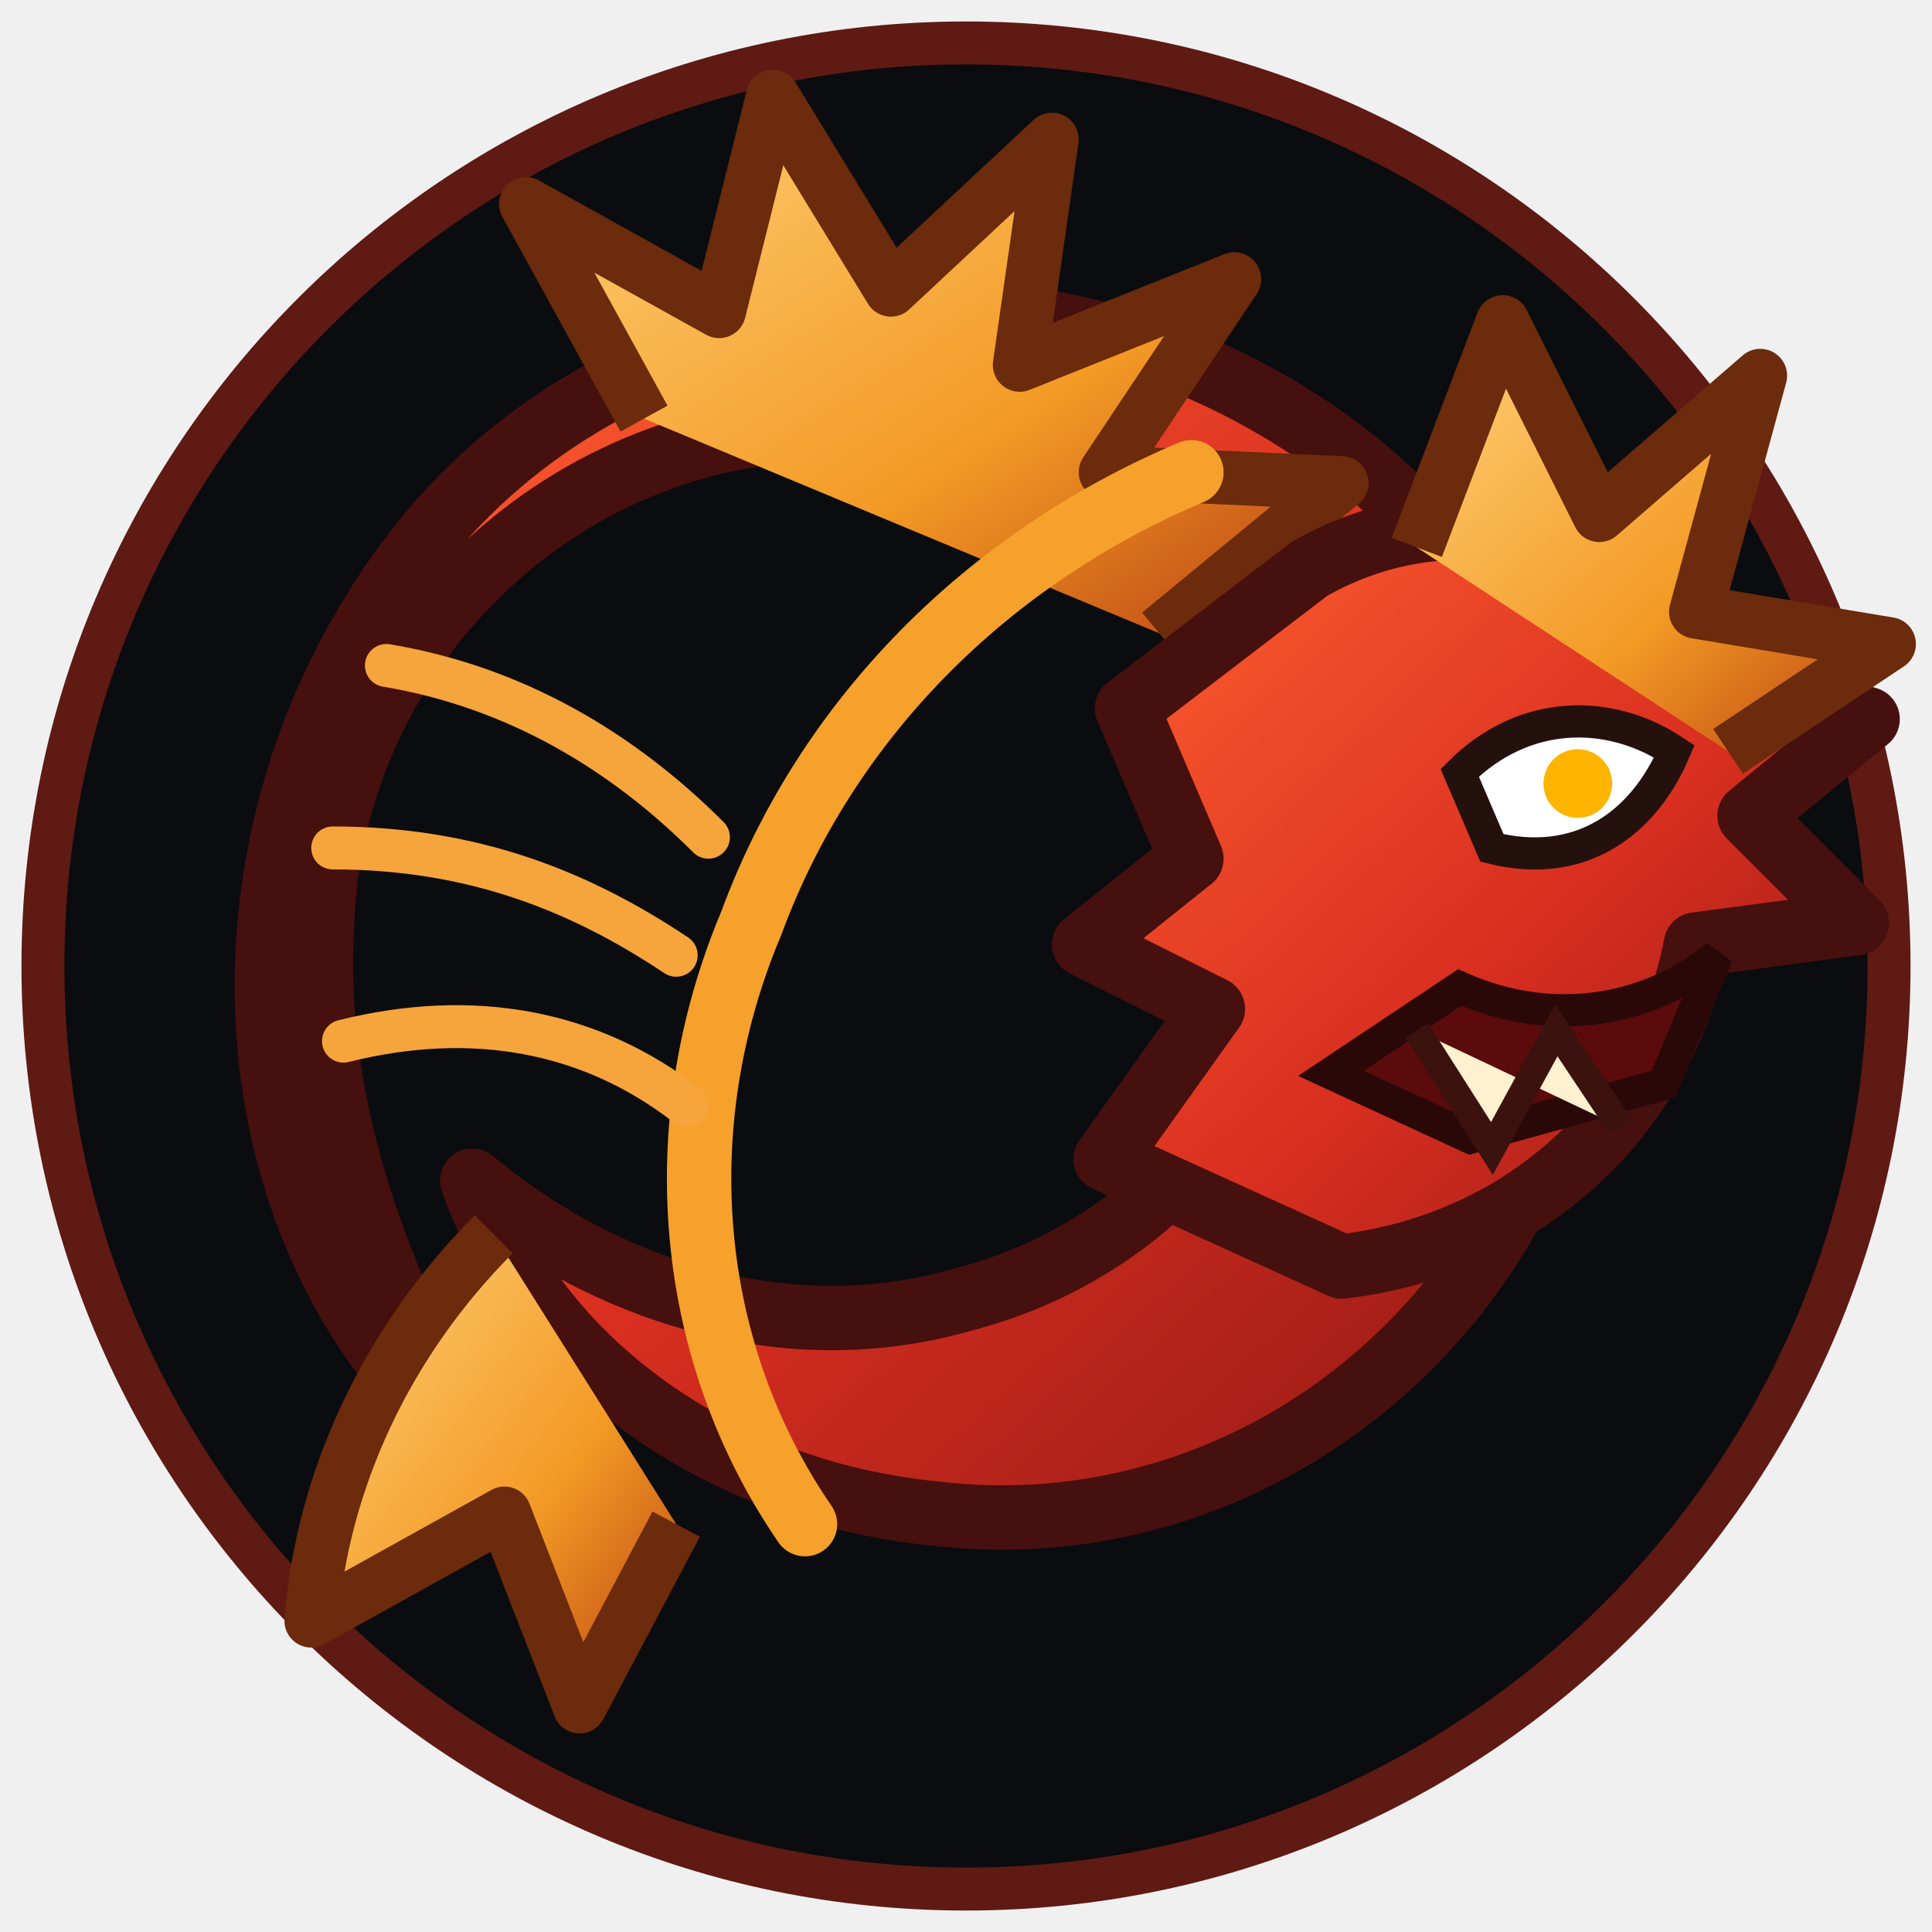
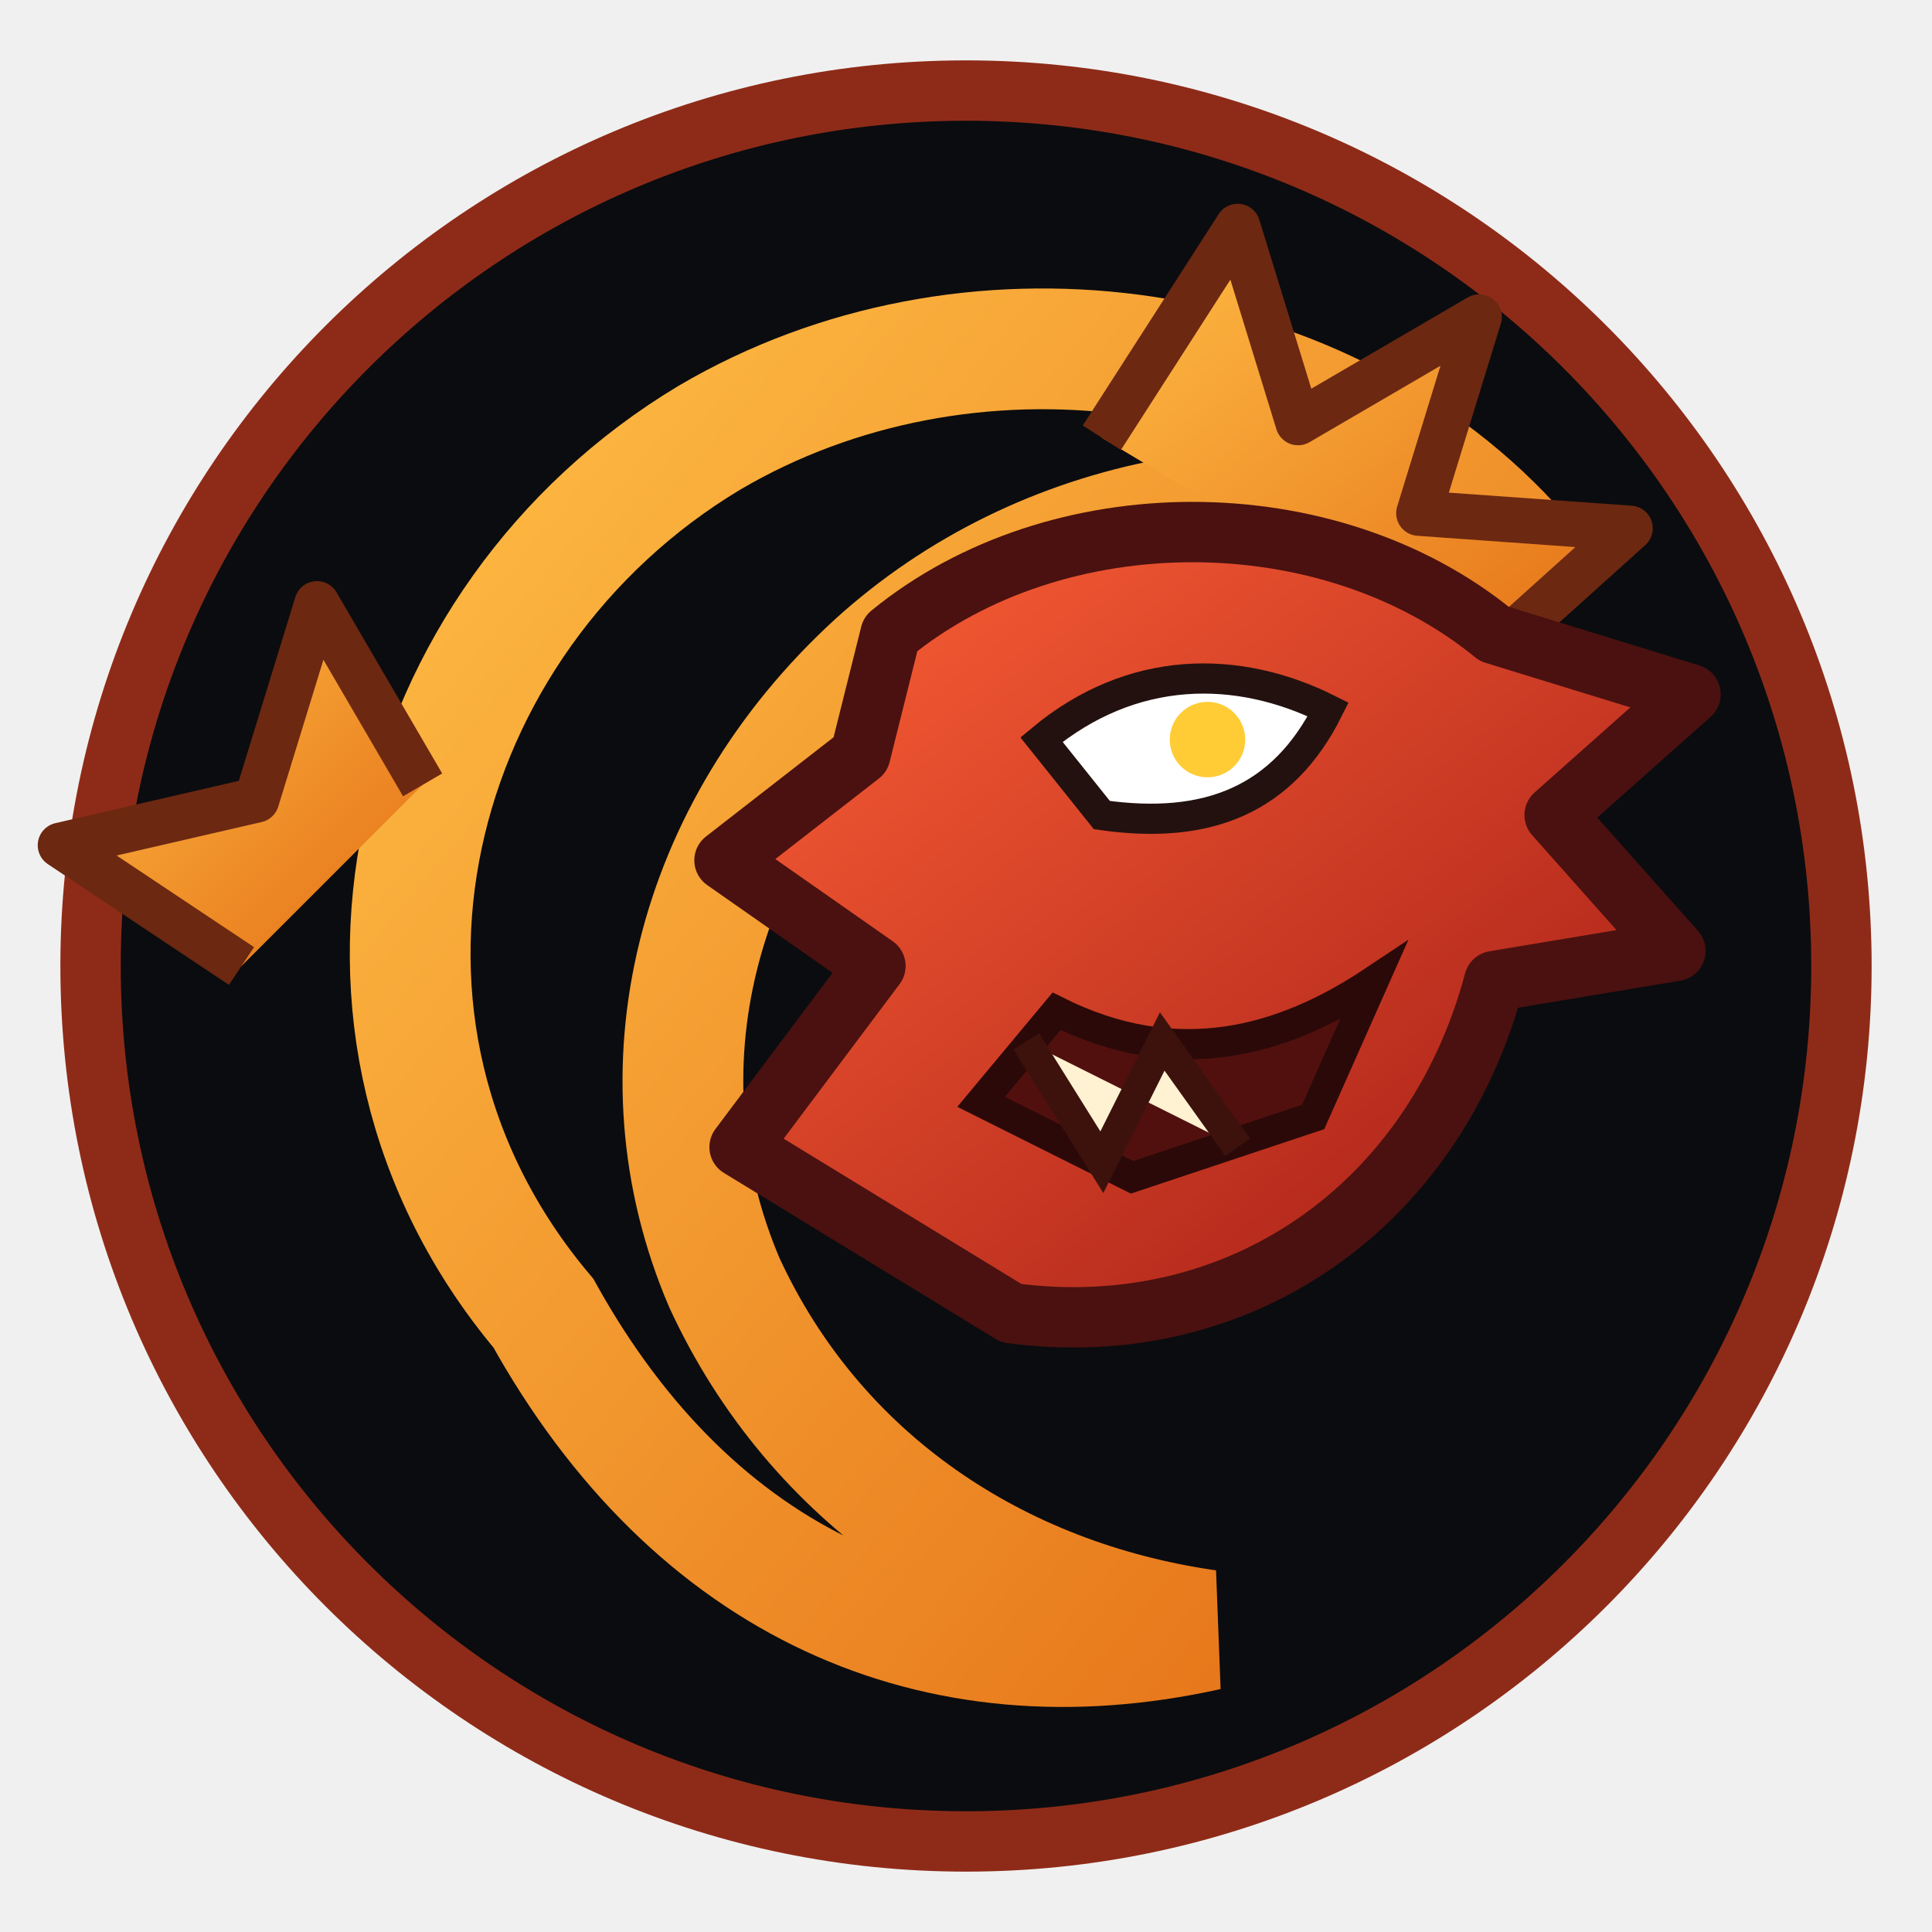
- <svg xmlns="http://www.w3.org/2000/svg" viewBox="0 0 180 180" role="img" aria-label="SerpentGame red dragon">
+ <svg xmlns="http://www.w3.org/2000/svg" viewBox="0 0 128 128" role="img" aria-label="SerpentGame">
  <defs>
-     <linearGradient id="r" x1="0" y1="0" x2="1" y2="1">
-       <stop offset="0" stop-color="#ff6030" />
-       <stop offset=".55" stop-color="#d92f20" />
-       <stop offset="1" stop-color="#8e1714" />
+     <linearGradient id="gold" x1="0" y1="0" x2="1" y2="1">
+       <stop offset="0" stop-color="#ffbd45" />
+       <stop offset="1" stop-color="#e46f16" />
    </linearGradient>
-     <linearGradient id="g" x1="0" y1="0" x2="1" y2="1">
-       <stop offset="0" stop-color="#ffd27a" />
-       <stop offset=".6" stop-color="#f39a25" />
-       <stop offset="1" stop-color="#b83f12" />
+     <linearGradient id="red" x1="0" y1="0" x2="1" y2="1">
+       <stop offset="0" stop-color="#ff6237" />
+       <stop offset="1" stop-color="#9e1814" />
    </linearGradient>
  </defs>
-   <circle cx="90" cy="90" r="86" fill="#0b0c0f" stroke="#5f1a14" stroke-width="4" />
-   <path d="M44 135C21 116 18 78 39 51 57 28 92 22 119 38c24 14 35 43 25 68-9 23-32 38-57 35-20-2-37-14-43-31 12 10 29 16 46 11 19-5 32-22 31-41-1-22-19-39-42-40-26-1-48 20-49 46-1 17 5 33 14 49z" fill="url(#r)" stroke="#46100e" stroke-width="6" stroke-linejoin="round" />
-   <path d="M60 39 49 19l18 10 5-20 11 18 15-14-3 21 20-8-12 18 22 1-17 14" fill="url(#g)" stroke="#6b2b0c" stroke-width="5" stroke-linejoin="round" />
-   <path d="M122 53c14-8 31-3 39 10l13 4-11 9 10 10-15 2c-3 16-16 28-33 30l-22-10 10-14-12-6 10-8-6-14z" fill="url(#r)" stroke="#46100e" stroke-width="6" stroke-linejoin="round" />
-   <path d="m132 51 8-21 9 18 15-13-6 22 18 3-15 10" fill="url(#g)" stroke="#6b2b0c" stroke-width="5" stroke-linejoin="round" />
-   <path d="M136 72c6-6 14-6 20-2-3 7-9 11-17 9z" fill="#fff" stroke="#24110e" stroke-width="3" />
-   <circle cx="147" cy="73" r="3.2" fill="#ffb400" />
-   <path d="M136 92c9 4 18 2 24-3l-5 12-18 5-13-6z" fill="#5b0b0b" stroke="#2a0808" stroke-width="3" />
-   <path d="m132 96 7 11 6-11 6 9" fill="#fff1cf" stroke="#3b120d" stroke-width="2.5" />
-   <path d="M111 44C92 52 77 67 70 86c-8 19-6 40 5 56" fill="none" stroke="#f5a12c" stroke-width="6" stroke-linecap="round" />
-   <path d="M46 115c-10 10-16 23-17 36l18-10 7 18 9-17" fill="url(#g)" stroke="#6b2b0c" stroke-width="5" stroke-linejoin="round" />
-   <path d="M36 62c12 2 22 8 30 16M31 79c13 0 23 4 32 10M32 97c12-3 23-1 32 6" fill="none" stroke="#f6a53c" stroke-width="4" stroke-linecap="round" />
+   <circle cx="64" cy="64" r="58" fill="#0b0c0f" stroke="#8e2b18" stroke-width="4" />
+   <path d="M36 87C20 68 27 41 47 29c17-10 40-7 53 7-15-5-31-2-42 8-12 11-16 27-10 41 6 13 18 21 32 23-18 4-34-3-44-21z" fill="none" stroke="url(#gold)" stroke-width="8" stroke-linecap="round" />
+   <path d="M73 29 82 15l4 13 12-7-4 13 14 1-10 9" fill="url(#gold)" stroke="#6c2811" stroke-width="3" stroke-linejoin="round" />
+   <path d="M59 42c11-9 29-9 40 0l13 4-9 8 8 9-12 2c-4 15-17 24-32 22L49 76l9-12-10-7 9-7z" fill="url(#red)" stroke="#4a1110" stroke-width="4" stroke-linejoin="round" />
+   <path d="M69 49c6-5 13-5 19-2-3 6-8 8-15 7z" fill="#fff" stroke="#23110f" stroke-width="2" />
+   <circle cx="80" cy="49" r="2.5" fill="#ffcc35" />
+   <path d="M70 67c8 4 15 2 21-2l-4 9-12 4-10-5z" fill="#51100e" stroke="#2b0908" stroke-width="2" />
+   <path d="m68 69 5 8 4-8 5 7" fill="#fff2d2" stroke="#3d120d" stroke-width="2" />
+   <path d="M16 64 4 56l13-3 4-13 7 12" fill="url(#gold)" stroke="#6c2811" stroke-width="3" stroke-linejoin="round" />
</svg>
